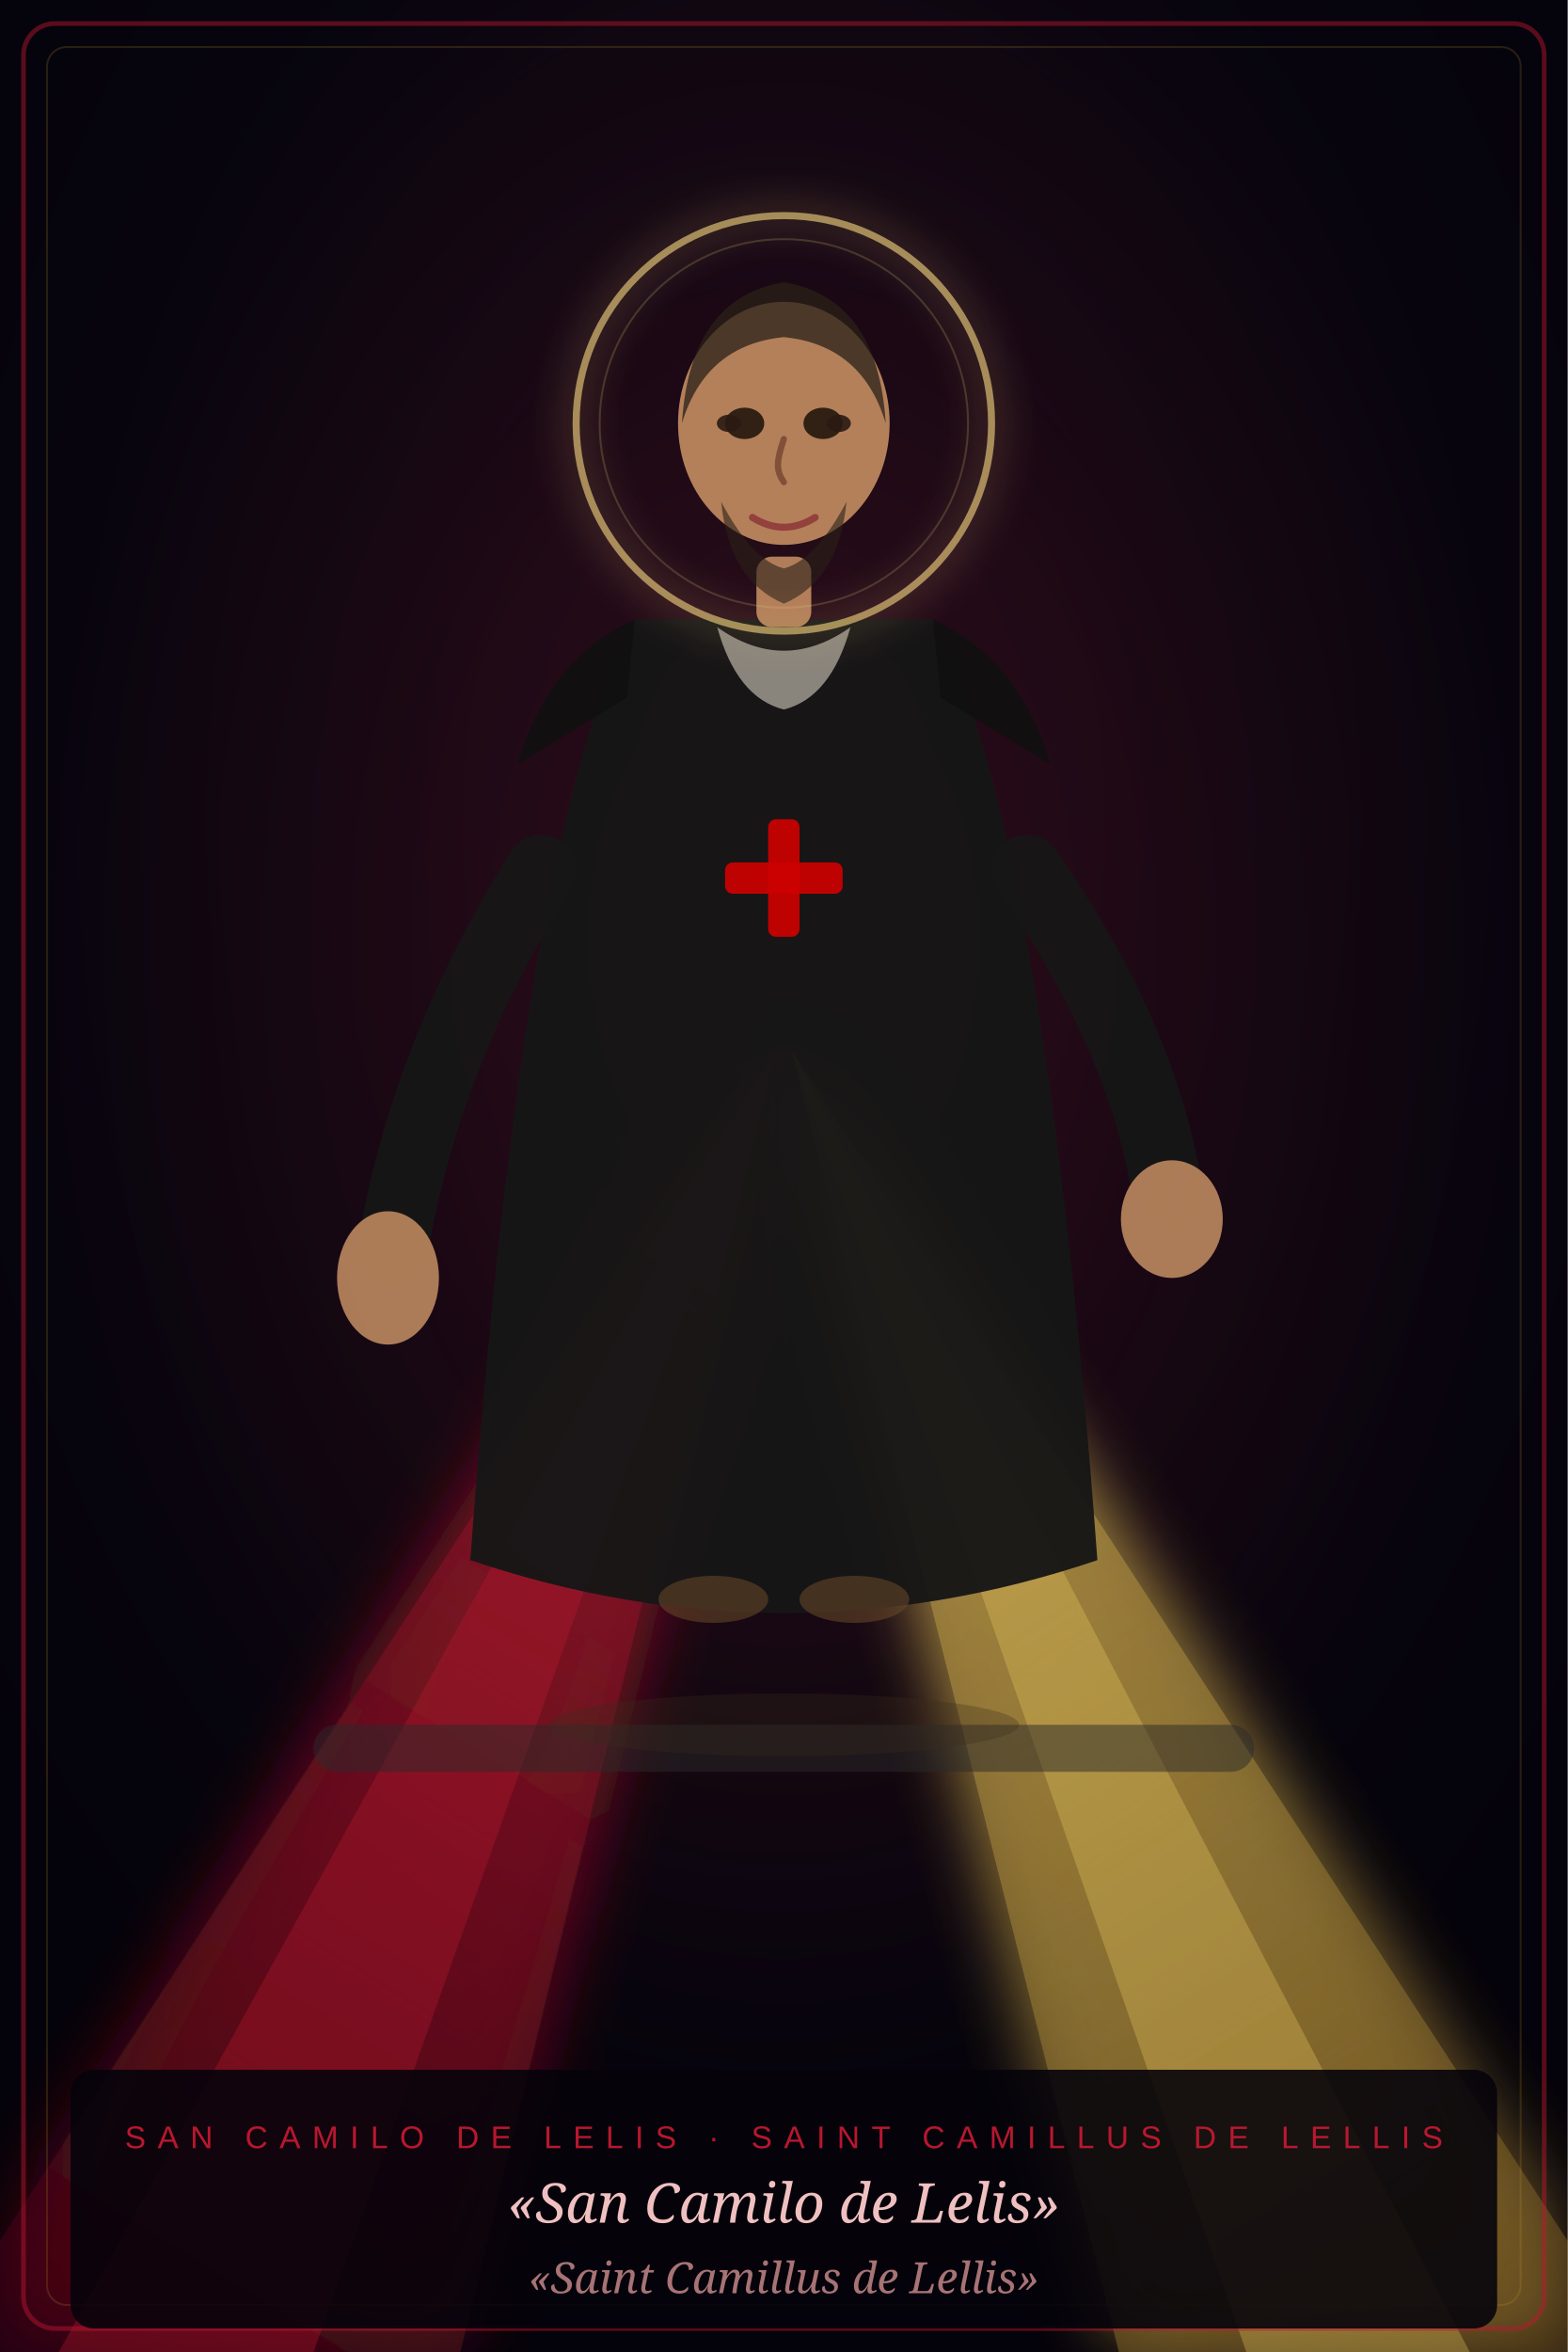
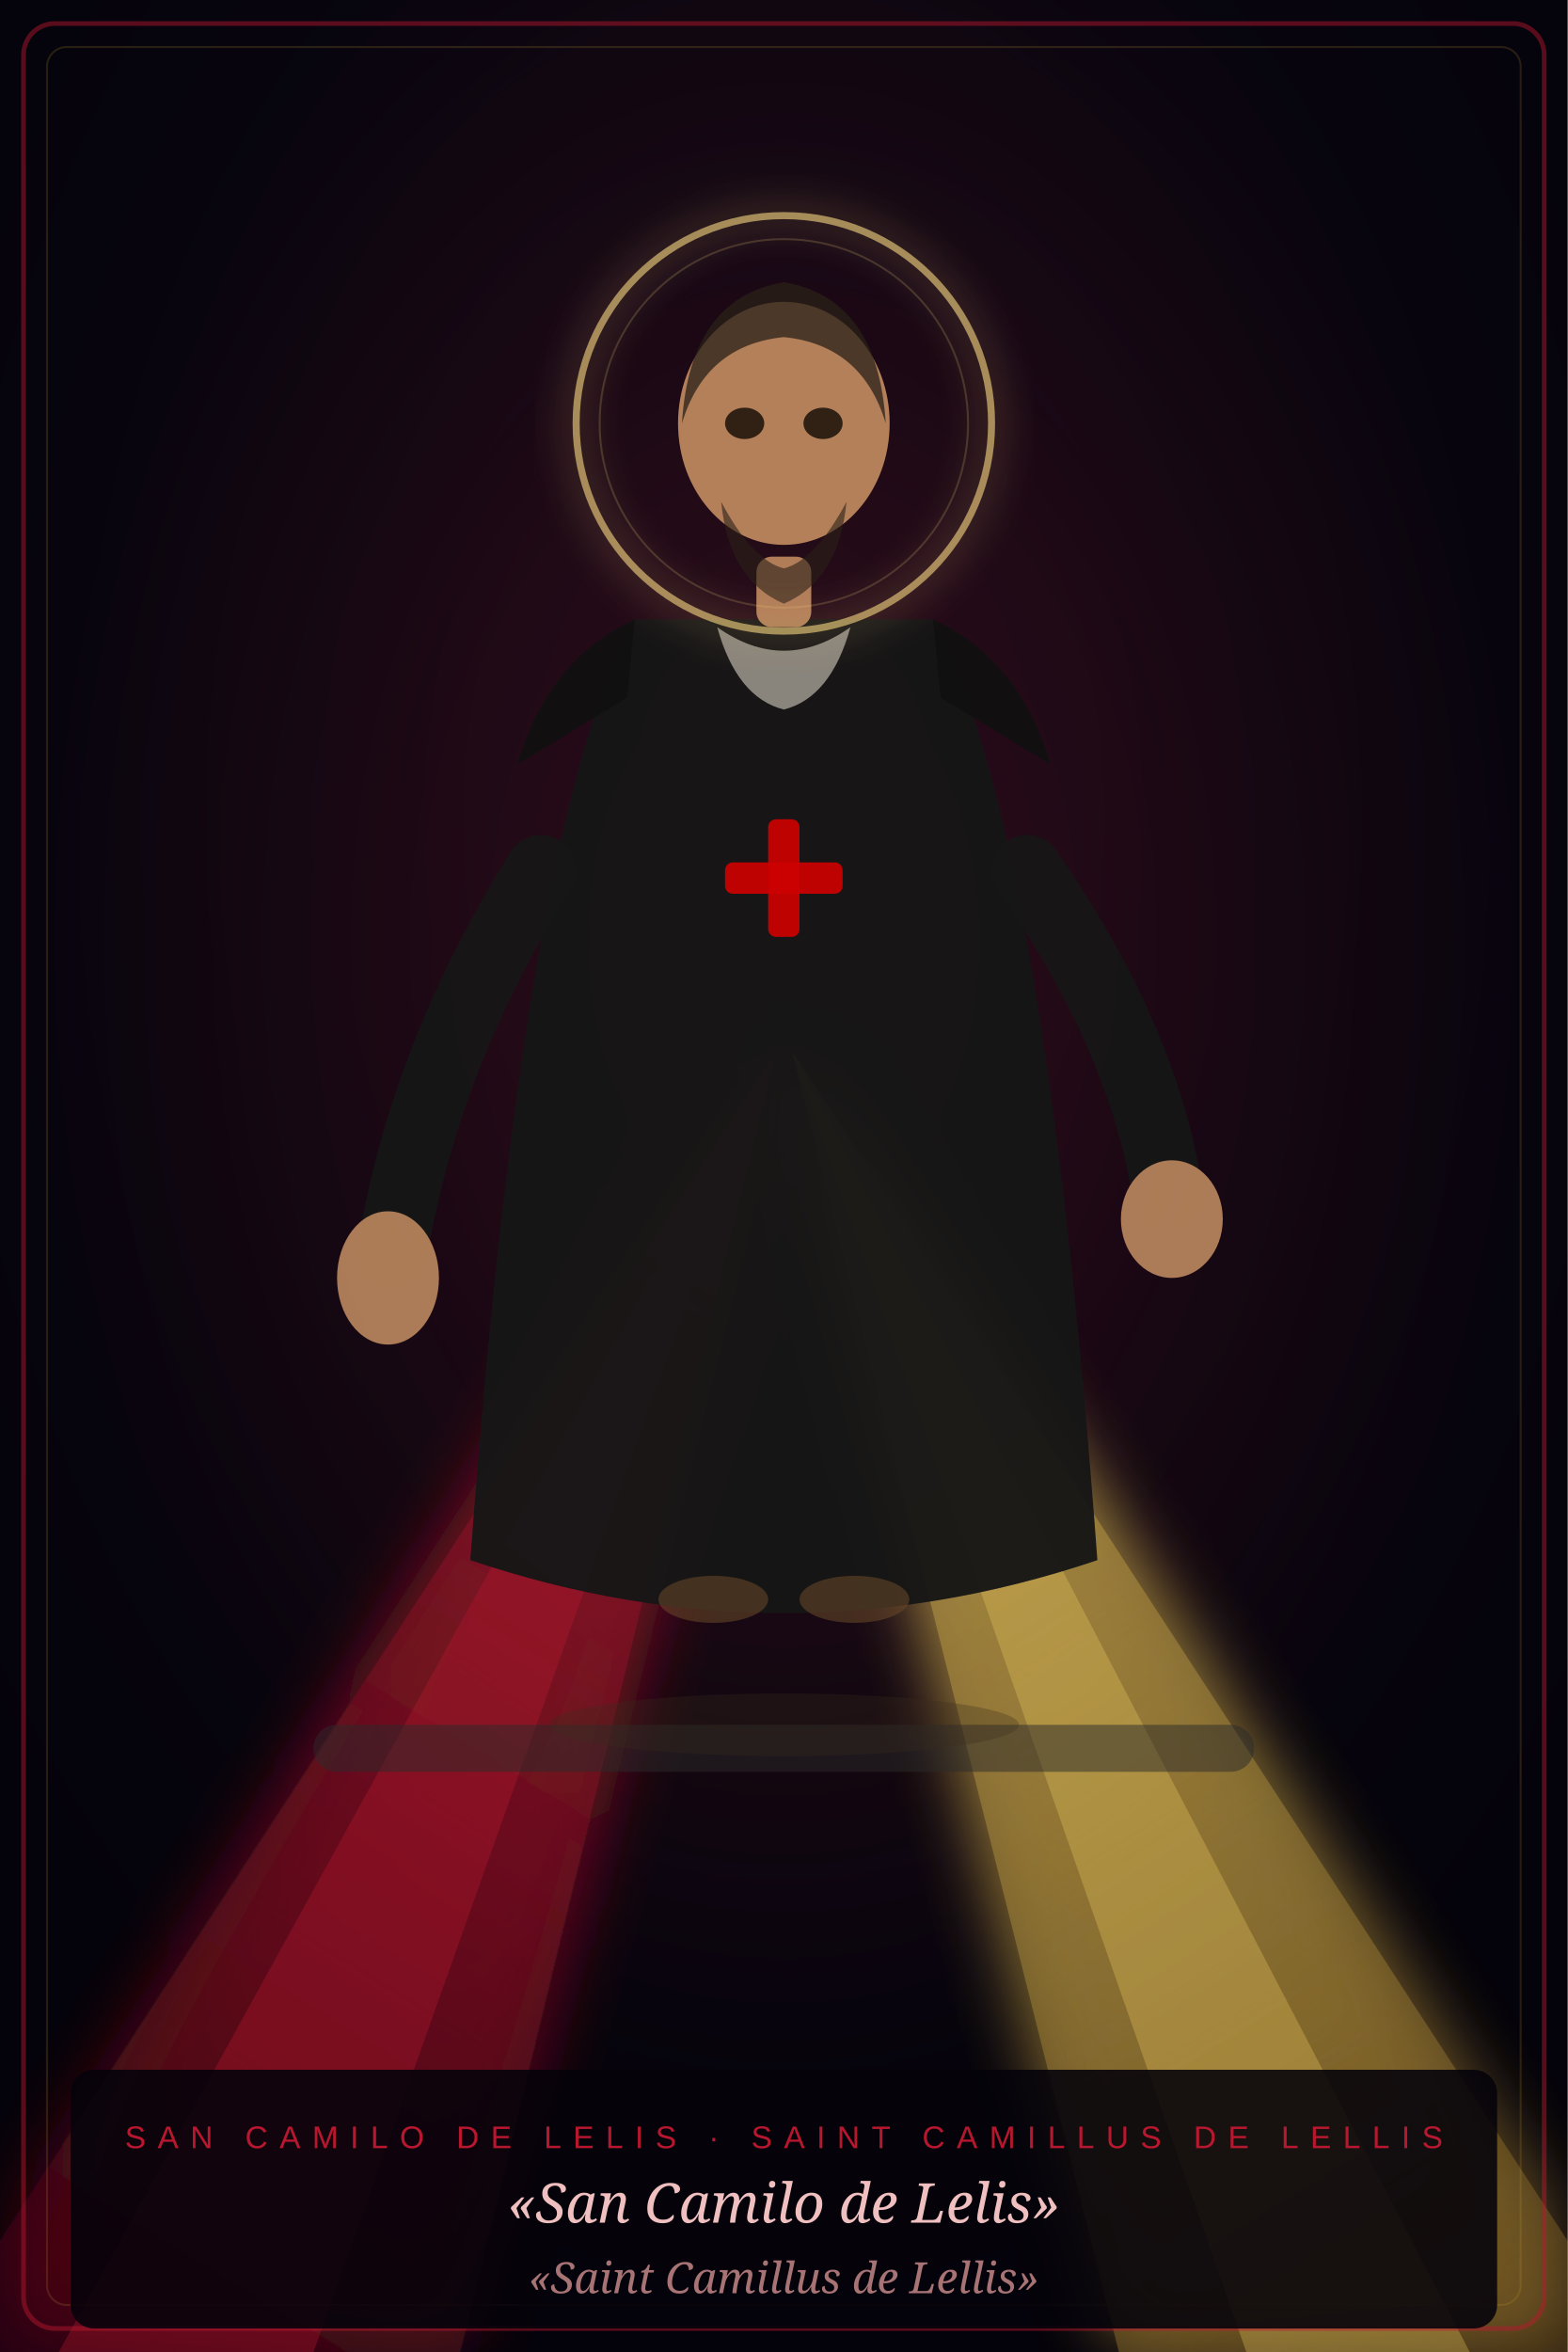
<svg xmlns="http://www.w3.org/2000/svg" viewBox="0 0 400 600">
  <defs>
    <radialGradient id="sc-bg" cx="50%" cy="35%" r="65%">
      <stop offset="0%" stop-color="#0e0a16" />
      <stop offset="100%" stop-color="#04020a" />
    </radialGradient>
    <radialGradient id="sc-atm" cx="50%" cy="40%" r="48%">
      <stop offset="0%" stop-color="#c01830" stop-opacity="0.20" />
      <stop offset="100%" stop-color="#c01830" stop-opacity="0" />
    </radialGradient>
    <linearGradient id="sc-r1" x1="50%" y1="0%" x2="10%" y2="100%">
      <stop offset="0%" stop-color="#c01830" stop-opacity="1" />
      <stop offset="100%" stop-color="#6a0818" stop-opacity="0.4" />
    </linearGradient>
    <linearGradient id="sc-r2" x1="50%" y1="0%" x2="90%" y2="100%">
      <stop offset="0%" stop-color="#f0d060" stop-opacity="1" />
      <stop offset="100%" stop-color="#c09030" stop-opacity="0.4" />
    </linearGradient>
    <filter id="sc-gl">
      <feGaussianBlur stdDeviation="9" result="b" />
      <feMerge>
        <feMergeNode in="b" />
        <feMergeNode in="b" />
        <feMergeNode in="SourceGraphic" />
      </feMerge>
    </filter>
    <filter id="sc-g2">
      <feGaussianBlur stdDeviation="5" result="b" />
      <feMerge>
        <feMergeNode in="b" />
        <feMergeNode in="SourceGraphic" />
      </feMerge>
    </filter>
  </defs>
  <rect width="400" height="600" fill="url(#sc-bg)" />
  <rect width="400" height="600" fill="url(#sc-atm)" />
  <polygon points="198,268 -25,610 115,610" fill="url(#sc-r1)" filter="url(#sc-gl)" opacity="0.68" />
  <polygon points="198,268 15,600 80,600" fill="#c01830" opacity="0.32" />
  <polygon points="202,268 425,610 288,610" fill="url(#sc-r2)" filter="url(#sc-gl)" opacity="0.65" />
  <polygon points="202,268 375,600 318,600" fill="#f0d060" opacity="0.30" />
  <path d="M162,158 Q134,208 120,398 Q200,425 280,398 Q266,208 238,158 Z" fill="#161616" opacity="0.96" />
  <rect x="185" y="220" width="30" height="8" rx="2" fill="#cc0000" opacity="0.92" />
  <rect x="196" y="209" width="8" height="30" rx="2" fill="#cc0000" opacity="0.92" />
  <path d="M183,160 Q200,172 217,160 Q212,178 200,181 Q188,178 183,160 Z" fill="#e8e0d0" opacity="0.55" />
  <path d="M162,158 Q140,168 132,195 L160,178 Z" fill="#101010" opacity="0.9" />
  <path d="M238,158 Q260,168 268,195 L240,178 Z" fill="#101010" opacity="0.9" />
  <path d="M138,222 Q108,270 100,320" stroke="#161616" stroke-width="18" fill="none" stroke-linecap="round" opacity="0.92" />
  <path d="M262,222 Q292,265 298,305" stroke="#161616" stroke-width="18" fill="none" stroke-linecap="round" opacity="0.92" />
  <ellipse cx="99" cy="326" rx="13" ry="17" fill="#c08a60" opacity="0.88" />
  <ellipse cx="299" cy="311" rx="13" ry="15" fill="#c08a60" opacity="0.88" />
  <rect x="193" y="142" width="14" height="18" rx="4" fill="#c08a60" opacity="0.9" />
  <ellipse cx="200" cy="108" rx="27" ry="31" fill="#c08a60" opacity="0.92" />
  <path d="M174,108 Q176,76 200,72 Q224,76 226,108 Q220,88 200,86 Q180,88 174,108 Z" fill="#2a2018" opacity="0.75" />
  <path d="M184,128 Q186,148 200,154 Q214,148 216,128 Q208,143 200,145 Q192,143 184,128 Z" fill="#2a2018" opacity="0.60" />
  <ellipse cx="190" cy="108" rx="5" ry="4" fill="#1a1008" opacity="0.85" />
  <ellipse cx="210" cy="108" rx="5" ry="4" fill="#1a1008" opacity="0.85" />
  <circle cx="200" cy="108" r="53" fill="none" stroke="#e8c97a" stroke-width="1.8" stroke-opacity="0.65" filter="url(#sc-g2)" />
  <circle cx="200" cy="108" r="47" fill="none" stroke="#e8c97a" stroke-width="0.5" stroke-opacity="0.20" />
  <rect x="80" y="440" width="240" height="12" rx="6" fill="#2a2a2a" opacity="0.5" />
  <ellipse cx="200" cy="440" rx="60" ry="8" fill="#3a2a1a" opacity="0.3" />
  <ellipse cx="182" cy="408" rx="14" ry="6" fill="#6a4828" opacity="0.55" />
  <ellipse cx="218" cy="408" rx="14" ry="6" fill="#6a4828" opacity="0.55" />
  <rect x="6" y="6" width="388" height="588" rx="8" fill="none" stroke="#c01830" stroke-width="1.2" stroke-opacity="0.45" />
  <rect x="12" y="12" width="376" height="576" rx="5" fill="none" stroke="#c9a030" stroke-width="0.5" stroke-opacity="0.18" />
  <rect x="18" y="528" width="364" height="66" rx="6" fill="#04020a" opacity="0.88" />
  <text x="200" y="548" text-anchor="middle" font-family="Arial,sans-serif" font-size="8" fill="#c01830" letter-spacing="3" opacity="0.95">SAN CAMILO DE LELIS  ·  SAINT CAMILLUS DE LELLIS</text>
  <text x="200" y="567" text-anchor="middle" font-family="Georgia,serif" font-size="14" fill="#f0c0c0" font-style="italic">«San Camilo de Lelis»</text>
  <text x="200" y="585" text-anchor="middle" font-family="Georgia,serif" font-size="11" fill="#d09090" font-style="italic" opacity="0.8">«Saint Camillus de Lellis»</text>
-   <g id="tup-face-features" opacity="0.9">
-     <ellipse id="tup-eye-left" cx="186" cy="108" rx="3.1" ry="2.2" fill="#2a1a12" />
-     <ellipse id="tup-eye-right" cx="214" cy="108" rx="3.1" ry="2.2" fill="#2a1a12" />
-     <path id="tup-nose" d="M200 112 C198 118, 198 120, 200 123" stroke="#7b4a35" stroke-width="1.6" fill="none" stroke-linecap="round" />
-     <path id="tup-mouth" d="M192 132 Q200 137 208 132" stroke="#8f3a3a" stroke-width="1.8" fill="none" stroke-linecap="round" />
-   </g>
</svg>
